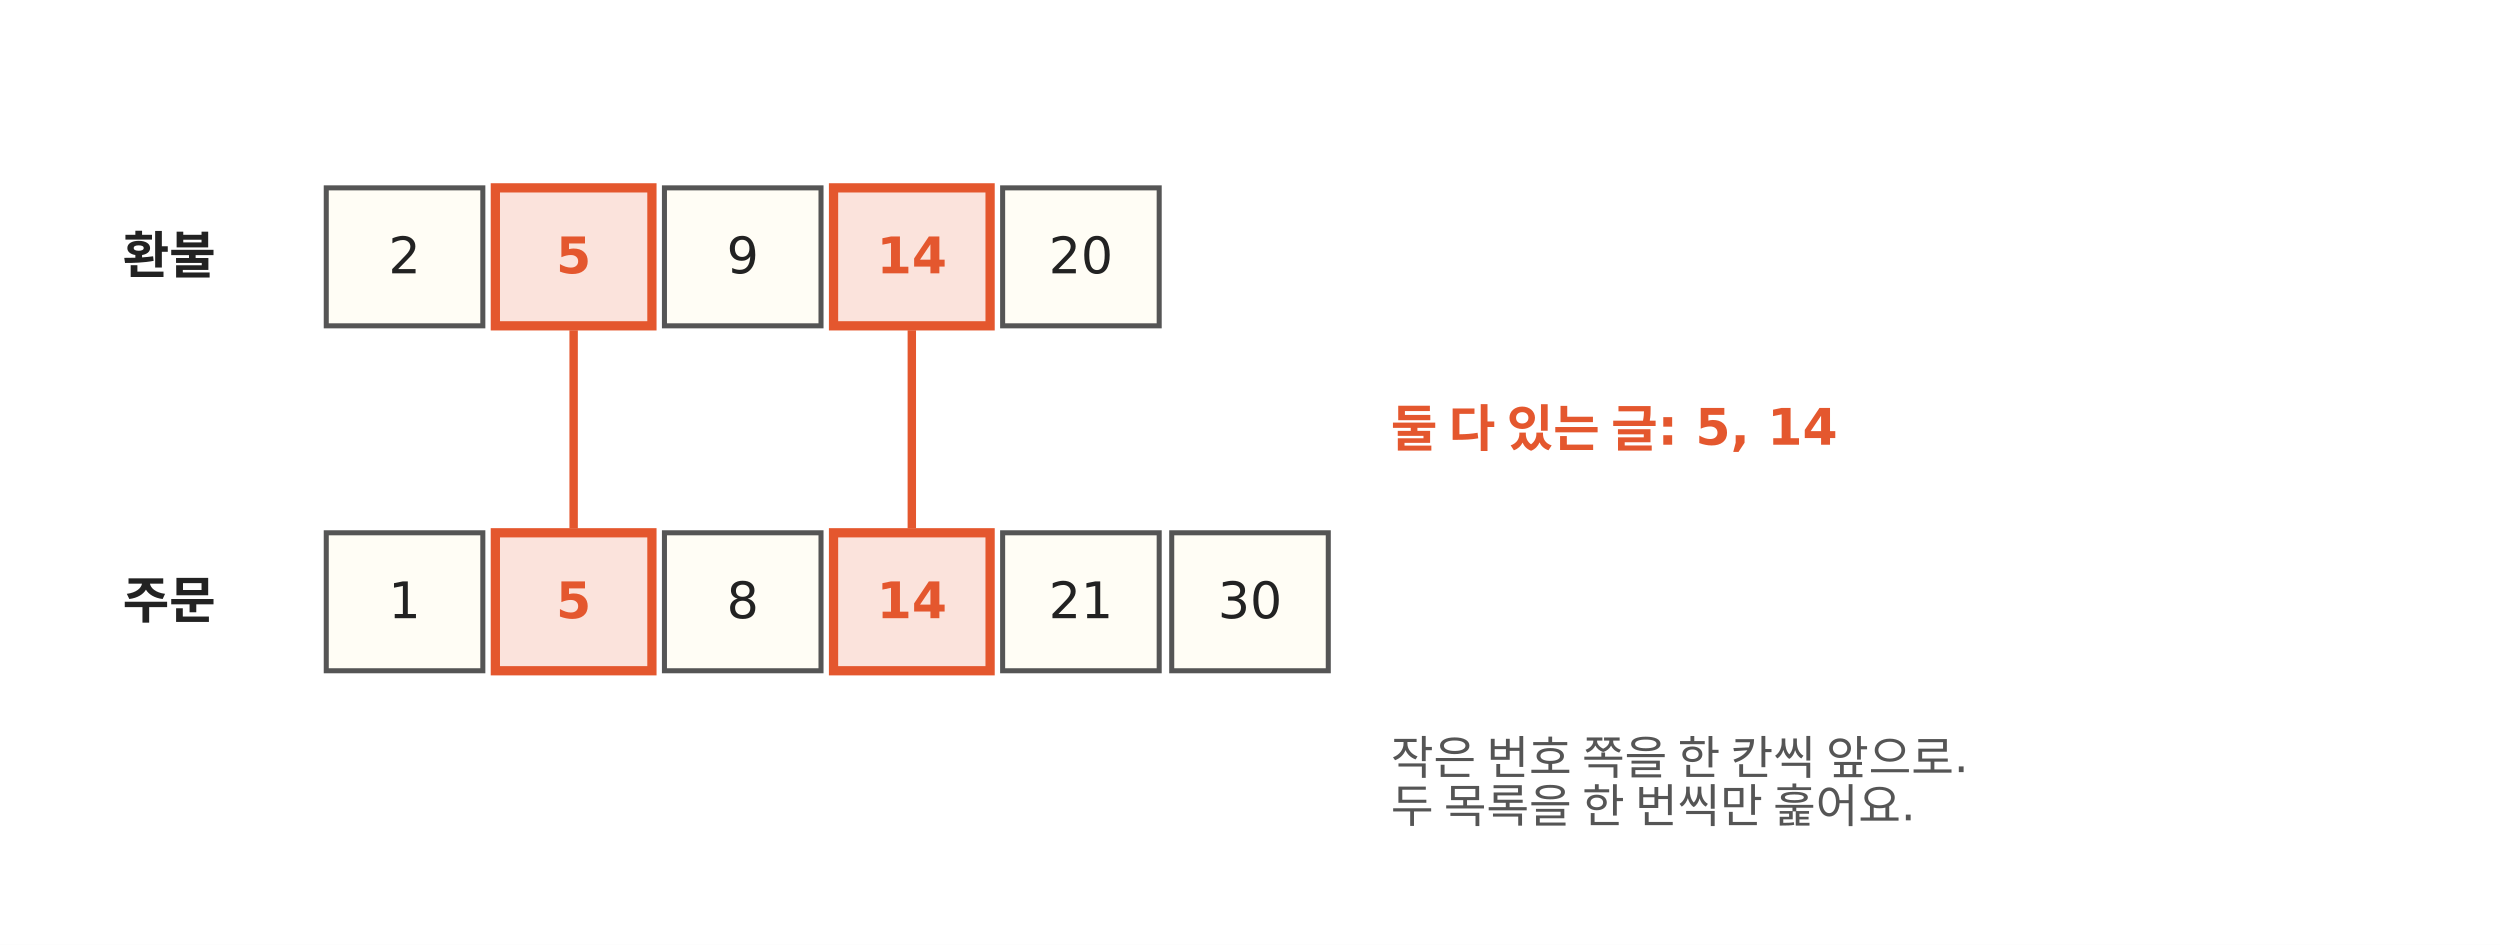
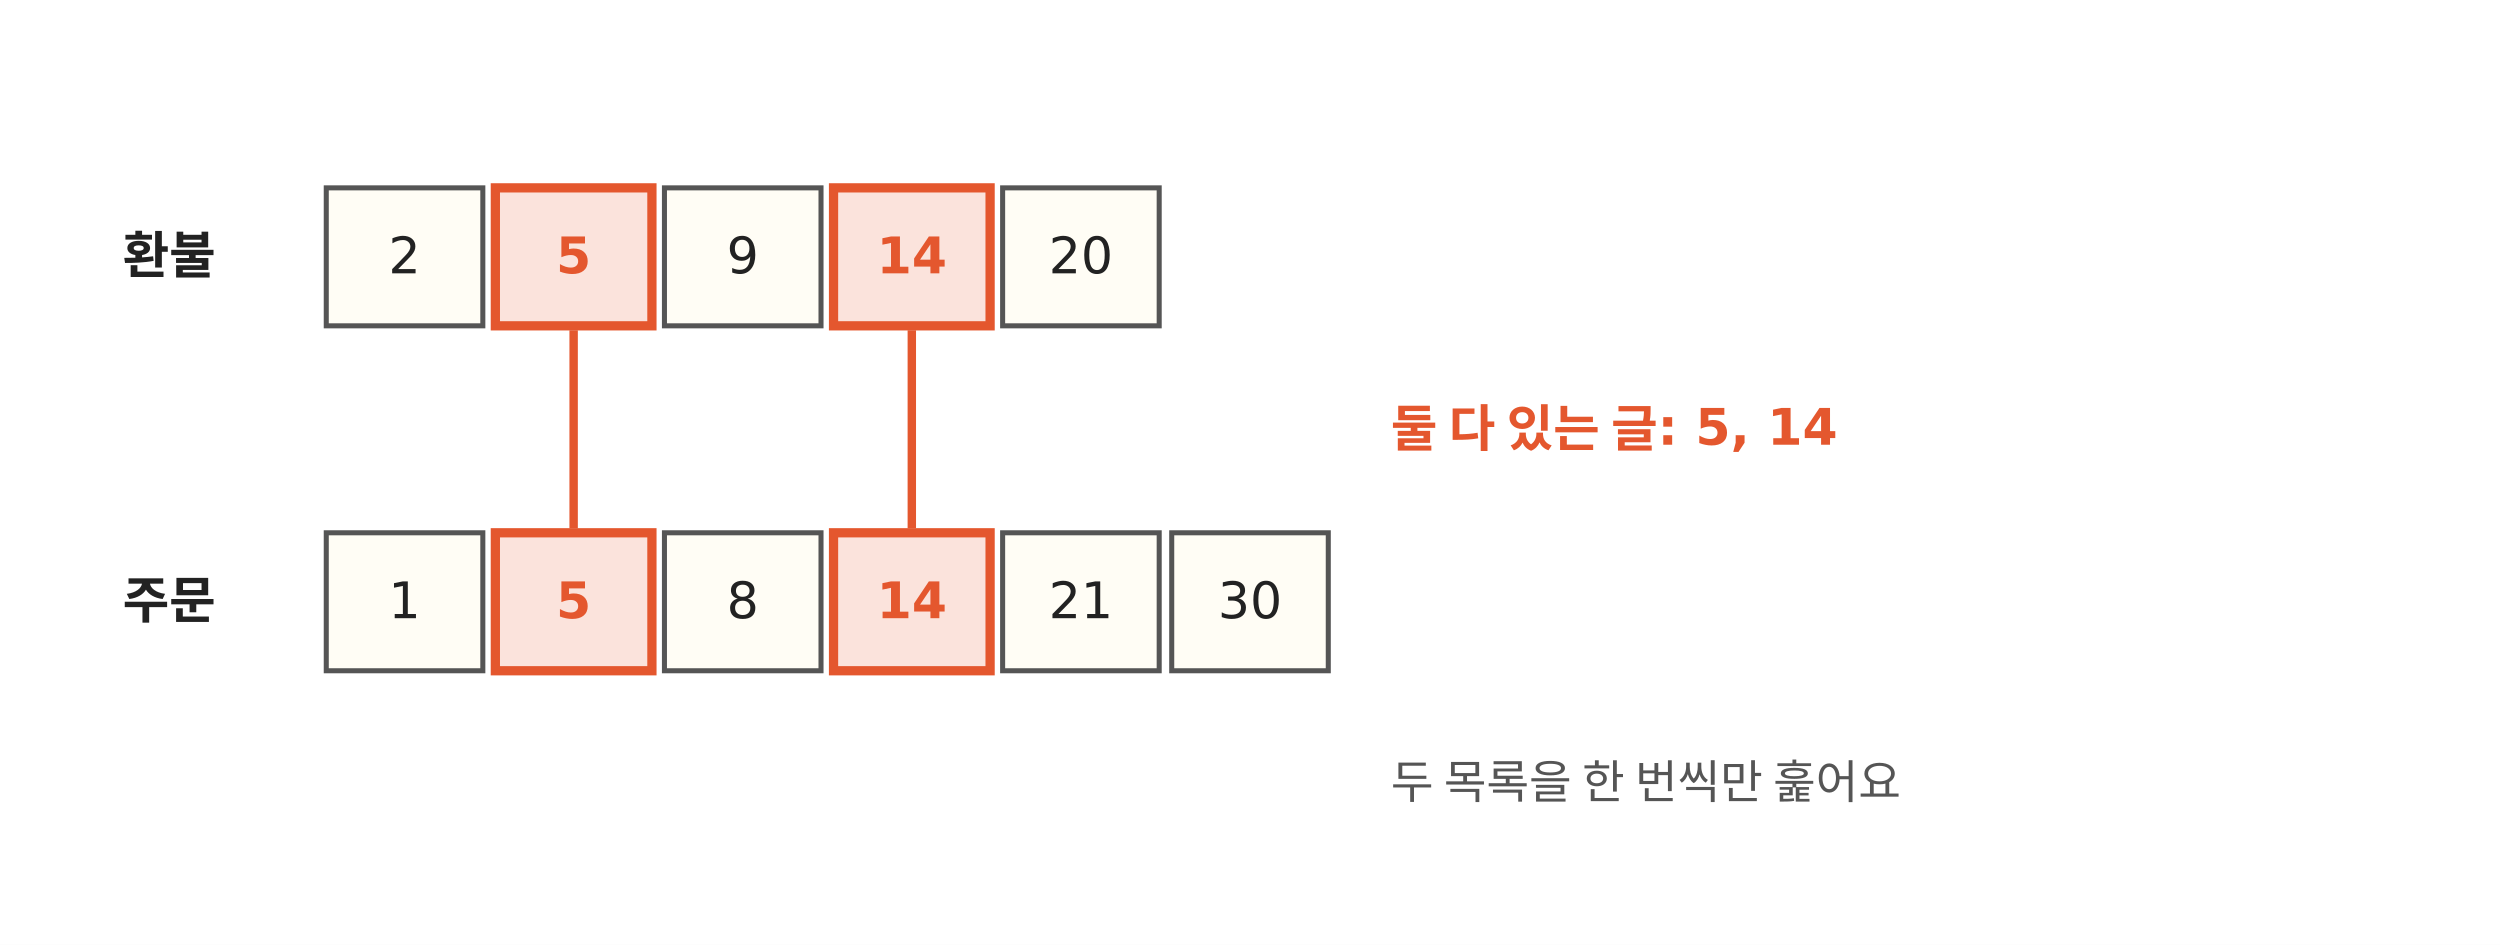
<svg xmlns="http://www.w3.org/2000/svg" width="594pt" height="224.496pt" viewBox="0 0 594 224.496" version="1.1">
  <defs>
    <style type="text/css">*{stroke-linejoin: round; stroke-linecap: butt}</style>
  </defs>
  <g id="figure_1">
    <g id="patch_1">
      <path d="M 0 224.496  L 594 224.496  L 594 -0  L 0 -0  z " style="fill: #ffffff" />
    </g>
    <g id="axes_1">
      <g id="patch_2">
-         <path d="M 77.52 77.417  L 114.72 77.417  L 114.72 44.635  L 77.52 44.635  z " clip-path="url(#pd47f24428c)" style="fill: #fffdf5; stroke: #555555; stroke-width: 1.2; stroke-linejoin: miter" />
+         <path d="M 77.52 77.417  L 114.72 77.417  L 114.72 44.635  L 77.52 44.635  z " clip-path="url(#p6f16e8f3ad)" style="fill: #fffdf5; stroke: #555555; stroke-width: 1.2; stroke-linejoin: miter" />
      </g>
      <g id="patch_3">
-         <path d="M 117.696 77.417  L 154.896 77.417  L 154.896 44.635  L 117.696 44.635  z " clip-path="url(#pd47f24428c)" style="fill: #fbe3dc; stroke: #e4572e; stroke-width: 2.2; stroke-linejoin: miter" />
+         <path d="M 117.696 77.417  L 154.896 77.417  L 154.896 44.635  L 117.696 44.635  z " clip-path="url(#p6f16e8f3ad)" style="fill: #fbe3dc; stroke: #e4572e; stroke-width: 2.2; stroke-linejoin: miter" />
      </g>
      <g id="patch_4">
-         <path d="M 157.872 77.417  L 195.072 77.417  L 195.072 44.635  L 157.872 44.635  z " clip-path="url(#pd47f24428c)" style="fill: #fffdf5; stroke: #555555; stroke-width: 1.2; stroke-linejoin: miter" />
+         <path d="M 157.872 77.417  L 195.072 77.417  L 195.072 44.635  L 157.872 44.635  z " clip-path="url(#p6f16e8f3ad)" style="fill: #fffdf5; stroke: #555555; stroke-width: 1.2; stroke-linejoin: miter" />
      </g>
      <g id="patch_5">
-         <path d="M 198.048 77.417  L 235.248 77.417  L 235.248 44.635  L 198.048 44.635  z " clip-path="url(#pd47f24428c)" style="fill: #fbe3dc; stroke: #e4572e; stroke-width: 2.2; stroke-linejoin: miter" />
+         <path d="M 198.048 77.417  L 235.248 77.417  L 235.248 44.635  L 198.048 44.635  z " clip-path="url(#p6f16e8f3ad)" style="fill: #fbe3dc; stroke: #e4572e; stroke-width: 2.2; stroke-linejoin: miter" />
      </g>
      <g id="patch_6">
-         <path d="M 238.224 77.417  L 275.424 77.417  L 275.424 44.635  L 238.224 44.635  z " clip-path="url(#pd47f24428c)" style="fill: #fffdf5; stroke: #555555; stroke-width: 1.2; stroke-linejoin: miter" />
+         <path d="M 238.224 77.417  L 275.424 77.417  L 275.424 44.635  L 238.224 44.635  z " clip-path="url(#p6f16e8f3ad)" style="fill: #fffdf5; stroke: #555555; stroke-width: 1.2; stroke-linejoin: miter" />
      </g>
      <g id="patch_7">
-         <path d="M 77.52 159.372  L 114.72 159.372  L 114.72 126.59  L 77.52 126.59  z " clip-path="url(#pd47f24428c)" style="fill: #fffdf5; stroke: #555555; stroke-width: 1.2; stroke-linejoin: miter" />
+         <path d="M 77.52 159.372  L 114.72 159.372  L 114.72 126.59  L 77.52 126.59  z " clip-path="url(#p6f16e8f3ad)" style="fill: #fffdf5; stroke: #555555; stroke-width: 1.2; stroke-linejoin: miter" />
      </g>
      <g id="patch_8">
-         <path d="M 117.696 159.372  L 154.896 159.372  L 154.896 126.59  L 117.696 126.59  z " clip-path="url(#pd47f24428c)" style="fill: #fbe3dc; stroke: #e4572e; stroke-width: 2.2; stroke-linejoin: miter" />
+         <path d="M 117.696 159.372  L 154.896 159.372  L 154.896 126.59  L 117.696 126.59  z " clip-path="url(#p6f16e8f3ad)" style="fill: #fbe3dc; stroke: #e4572e; stroke-width: 2.2; stroke-linejoin: miter" />
      </g>
      <g id="patch_9">
-         <path d="M 157.872 159.372  L 195.072 159.372  L 195.072 126.59  L 157.872 126.59  z " clip-path="url(#pd47f24428c)" style="fill: #fffdf5; stroke: #555555; stroke-width: 1.2; stroke-linejoin: miter" />
+         <path d="M 157.872 159.372  L 195.072 159.372  L 195.072 126.59  L 157.872 126.59  z " clip-path="url(#p6f16e8f3ad)" style="fill: #fffdf5; stroke: #555555; stroke-width: 1.2; stroke-linejoin: miter" />
      </g>
      <g id="patch_10">
-         <path d="M 198.048 159.372  L 235.248 159.372  L 235.248 126.59  L 198.048 126.59  z " clip-path="url(#pd47f24428c)" style="fill: #fbe3dc; stroke: #e4572e; stroke-width: 2.2; stroke-linejoin: miter" />
+         <path d="M 198.048 159.372  L 235.248 159.372  L 235.248 126.59  L 198.048 126.59  z " clip-path="url(#p6f16e8f3ad)" style="fill: #fbe3dc; stroke: #e4572e; stroke-width: 2.2; stroke-linejoin: miter" />
      </g>
      <g id="patch_11">
-         <path d="M 238.224 159.372  L 275.424 159.372  L 275.424 126.59  L 238.224 126.59  z " clip-path="url(#pd47f24428c)" style="fill: #fffdf5; stroke: #555555; stroke-width: 1.2; stroke-linejoin: miter" />
+         <path d="M 238.224 159.372  L 275.424 159.372  L 275.424 126.59  L 238.224 126.59  z " clip-path="url(#p6f16e8f3ad)" style="fill: #fffdf5; stroke: #555555; stroke-width: 1.2; stroke-linejoin: miter" />
      </g>
      <g id="patch_12">
-         <path d="M 278.4 159.372  L 315.6 159.372  L 315.6 126.59  L 278.4 126.59  z " clip-path="url(#pd47f24428c)" style="fill: #fffdf5; stroke: #555555; stroke-width: 1.2; stroke-linejoin: miter" />
+         <path d="M 278.4 159.372  L 315.6 159.372  L 315.6 126.59  L 278.4 126.59  z " clip-path="url(#p6f16e8f3ad)" style="fill: #fffdf5; stroke: #555555; stroke-width: 1.2; stroke-linejoin: miter" />
      </g>
      <g id="line2d_1">
-         <path d="M 136.296 124.541  L 136.296 79.466  " clip-path="url(#pd47f24428c)" style="fill: none; stroke: #e4572e; stroke-width: 2; stroke-linecap: square" />
+         <path d="M 136.296 124.541  L 136.296 79.466  " clip-path="url(#p6f16e8f3ad)" style="fill: none; stroke: #e4572e; stroke-width: 2; stroke-linecap: square" />
      </g>
      <g id="line2d_2">
-         <path d="M 216.648 124.541  L 216.648 79.466  " clip-path="url(#pd47f24428c)" style="fill: none; stroke: #e4572e; stroke-width: 2; stroke-linecap: square" />
+         <path d="M 216.648 124.541  L 216.648 79.466  " clip-path="url(#p6f16e8f3ad)" style="fill: none; stroke: #e4572e; stroke-width: 2; stroke-linecap: square" />
      </g>
      <g id="text_1">
        <text style="fill: #222222; font: 700 12px 'Apple SD Gothic Neo', 'Noto Sans KR', 'Malgun Gothic', 'DejaVu Sans', 'Bitstream Vera Sans', 'Computer Modern Sans Serif', 'Lucida Grande', 'Verdana', 'Geneva', 'Lucid', 'Arial', 'Helvetica', 'Avant Garde', sans-serif; text-anchor: start" x="29.16" y="64.938" transform="rotate(-0 29.16 64.93845)">환불</text>
      </g>
      <g id="text_2">
        <text style="fill: #222222; font: 700 12px 'Apple SD Gothic Neo', 'Noto Sans KR', 'Malgun Gothic', 'DejaVu Sans', 'Bitstream Vera Sans', 'Computer Modern Sans Serif', 'Lucida Grande', 'Verdana', 'Geneva', 'Lucid', 'Arial', 'Helvetica', 'Avant Garde', sans-serif; text-anchor: start" x="29.16" y="146.893" transform="rotate(-0 29.16 146.8932)">주문</text>
      </g>
      <g id="text_3">
        <text style="fill: #222222; font: 12px 'Apple SD Gothic Neo', 'Noto Sans KR', 'Malgun Gothic', 'DejaVu Sans', 'Bitstream Vera Sans', 'Computer Modern Sans Serif', 'Lucida Grande', 'Verdana', 'Geneva', 'Lucid', 'Arial', 'Helvetica', 'Avant Garde', sans-serif; text-anchor: middle" x="96.12" y="64.938" transform="rotate(-0 96.12 64.93845)">2</text>
      </g>
      <g id="text_4">
        <text style="fill: #e4572e; font: 700 12px 'Apple SD Gothic Neo', 'Noto Sans KR', 'Malgun Gothic', 'DejaVu Sans', 'Bitstream Vera Sans', 'Computer Modern Sans Serif', 'Lucida Grande', 'Verdana', 'Geneva', 'Lucid', 'Arial', 'Helvetica', 'Avant Garde', sans-serif; text-anchor: middle" x="136.296" y="64.938" transform="rotate(-0 136.296 64.93845)">5</text>
      </g>
      <g id="text_5">
        <text style="fill: #222222; font: 12px 'Apple SD Gothic Neo', 'Noto Sans KR', 'Malgun Gothic', 'DejaVu Sans', 'Bitstream Vera Sans', 'Computer Modern Sans Serif', 'Lucida Grande', 'Verdana', 'Geneva', 'Lucid', 'Arial', 'Helvetica', 'Avant Garde', sans-serif; text-anchor: middle" x="176.472" y="64.938" transform="rotate(-0 176.472 64.93845)">9</text>
      </g>
      <g id="text_6">
        <text style="fill: #e4572e; font: 700 12px 'Apple SD Gothic Neo', 'Noto Sans KR', 'Malgun Gothic', 'DejaVu Sans', 'Bitstream Vera Sans', 'Computer Modern Sans Serif', 'Lucida Grande', 'Verdana', 'Geneva', 'Lucid', 'Arial', 'Helvetica', 'Avant Garde', sans-serif; text-anchor: middle" x="216.648" y="64.938" transform="rotate(-0 216.648 64.93845)">14</text>
      </g>
      <g id="text_7">
        <text style="fill: #222222; font: 12px 'Apple SD Gothic Neo', 'Noto Sans KR', 'Malgun Gothic', 'DejaVu Sans', 'Bitstream Vera Sans', 'Computer Modern Sans Serif', 'Lucida Grande', 'Verdana', 'Geneva', 'Lucid', 'Arial', 'Helvetica', 'Avant Garde', sans-serif; text-anchor: middle" x="256.824" y="64.938" transform="rotate(-0 256.824 64.93845)">20</text>
      </g>
      <g id="text_8">
        <text style="fill: #222222; font: 12px 'Apple SD Gothic Neo', 'Noto Sans KR', 'Malgun Gothic', 'DejaVu Sans', 'Bitstream Vera Sans', 'Computer Modern Sans Serif', 'Lucida Grande', 'Verdana', 'Geneva', 'Lucid', 'Arial', 'Helvetica', 'Avant Garde', sans-serif; text-anchor: middle" x="96.12" y="146.893" transform="rotate(-0 96.12 146.8932)">1</text>
      </g>
      <g id="text_9">
        <text style="fill: #e4572e; font: 700 12px 'Apple SD Gothic Neo', 'Noto Sans KR', 'Malgun Gothic', 'DejaVu Sans', 'Bitstream Vera Sans', 'Computer Modern Sans Serif', 'Lucida Grande', 'Verdana', 'Geneva', 'Lucid', 'Arial', 'Helvetica', 'Avant Garde', sans-serif; text-anchor: middle" x="136.296" y="146.893" transform="rotate(-0 136.296 146.8932)">5</text>
      </g>
      <g id="text_10">
        <text style="fill: #222222; font: 12px 'Apple SD Gothic Neo', 'Noto Sans KR', 'Malgun Gothic', 'DejaVu Sans', 'Bitstream Vera Sans', 'Computer Modern Sans Serif', 'Lucida Grande', 'Verdana', 'Geneva', 'Lucid', 'Arial', 'Helvetica', 'Avant Garde', sans-serif; text-anchor: middle" x="176.472" y="146.893" transform="rotate(-0 176.472 146.8932)">8</text>
      </g>
      <g id="text_11">
        <text style="fill: #e4572e; font: 700 12px 'Apple SD Gothic Neo', 'Noto Sans KR', 'Malgun Gothic', 'DejaVu Sans', 'Bitstream Vera Sans', 'Computer Modern Sans Serif', 'Lucida Grande', 'Verdana', 'Geneva', 'Lucid', 'Arial', 'Helvetica', 'Avant Garde', sans-serif; text-anchor: middle" x="216.648" y="146.893" transform="rotate(-0 216.648 146.8932)">14</text>
      </g>
      <g id="text_12">
        <text style="fill: #222222; font: 12px 'Apple SD Gothic Neo', 'Noto Sans KR', 'Malgun Gothic', 'DejaVu Sans', 'Bitstream Vera Sans', 'Computer Modern Sans Serif', 'Lucida Grande', 'Verdana', 'Geneva', 'Lucid', 'Arial', 'Helvetica', 'Avant Garde', sans-serif; text-anchor: middle" x="256.824" y="146.893" transform="rotate(-0 256.824 146.8932)">21</text>
      </g>
      <g id="text_13">
        <text style="fill: #222222; font: 12px 'Apple SD Gothic Neo', 'Noto Sans KR', 'Malgun Gothic', 'DejaVu Sans', 'Bitstream Vera Sans', 'Computer Modern Sans Serif', 'Lucida Grande', 'Verdana', 'Geneva', 'Lucid', 'Arial', 'Helvetica', 'Avant Garde', sans-serif; text-anchor: middle" x="297" y="146.893" transform="rotate(-0 297 146.8932)">30</text>
      </g>
      <g id="text_14">
        <text style="fill: #e4572e; font: 700 12px 'Apple SD Gothic Neo', 'Noto Sans KR', 'Malgun Gothic', 'DejaVu Sans', 'Bitstream Vera Sans', 'Computer Modern Sans Serif', 'Lucida Grande', 'Verdana', 'Geneva', 'Lucid', 'Arial', 'Helvetica', 'Avant Garde', sans-serif; text-anchor: start" x="330.48" y="106.085" transform="rotate(-0 330.48 106.0846)">둘 다 있는 글: 5, 14</text>
      </g>
      <g id="text_15">
-         <text style="fill: #555555; font: 11px 'Apple SD Gothic Neo', 'Noto Sans KR', 'Malgun Gothic', 'DejaVu Sans', 'Bitstream Vera Sans', 'Computer Modern Sans Serif', 'Lucida Grande', 'Verdana', 'Geneva', 'Lucid', 'Arial', 'Helvetica', 'Avant Garde', sans-serif" transform="translate(330.48 183.9575)">작은 번호 쪽을 한 칸씩 앞으로.</text>
-         <text style="fill: #555555; font: 11px 'Apple SD Gothic Neo', 'Noto Sans KR', 'Malgun Gothic', 'DejaVu Sans', 'Bitstream Vera Sans', 'Computer Modern Sans Serif', 'Lucida Grande', 'Verdana', 'Geneva', 'Lucid', 'Arial', 'Helvetica', 'Avant Garde', sans-serif" transform="translate(330.48 195.4065)">두 목록을 한 번씩만 훑어요.</text>
+         <text style="fill: #555555; font: 11px 'Apple SD Gothic Neo', 'Noto Sans KR', 'Malgun Gothic', 'DejaVu Sans', 'Bitstream Vera Sans', 'Computer Modern Sans Serif', 'Lucida Grande', 'Verdana', 'Geneva', 'Lucid', 'Arial', 'Helvetica', 'Avant Garde', sans-serif; text-anchor: start" x="330.48" y="189.709" transform="rotate(-0 330.48 189.7095)">두 목록을 한 번씩만 훑어요</text>
      </g>
    </g>
  </g>
  <defs>
-     <clipPath id="pd47f24428c">
+     <clipPath id="p6f16e8f3ad">
      <rect x="18" y="18" width="558" height="188.496" />
    </clipPath>
  </defs>
</svg>
